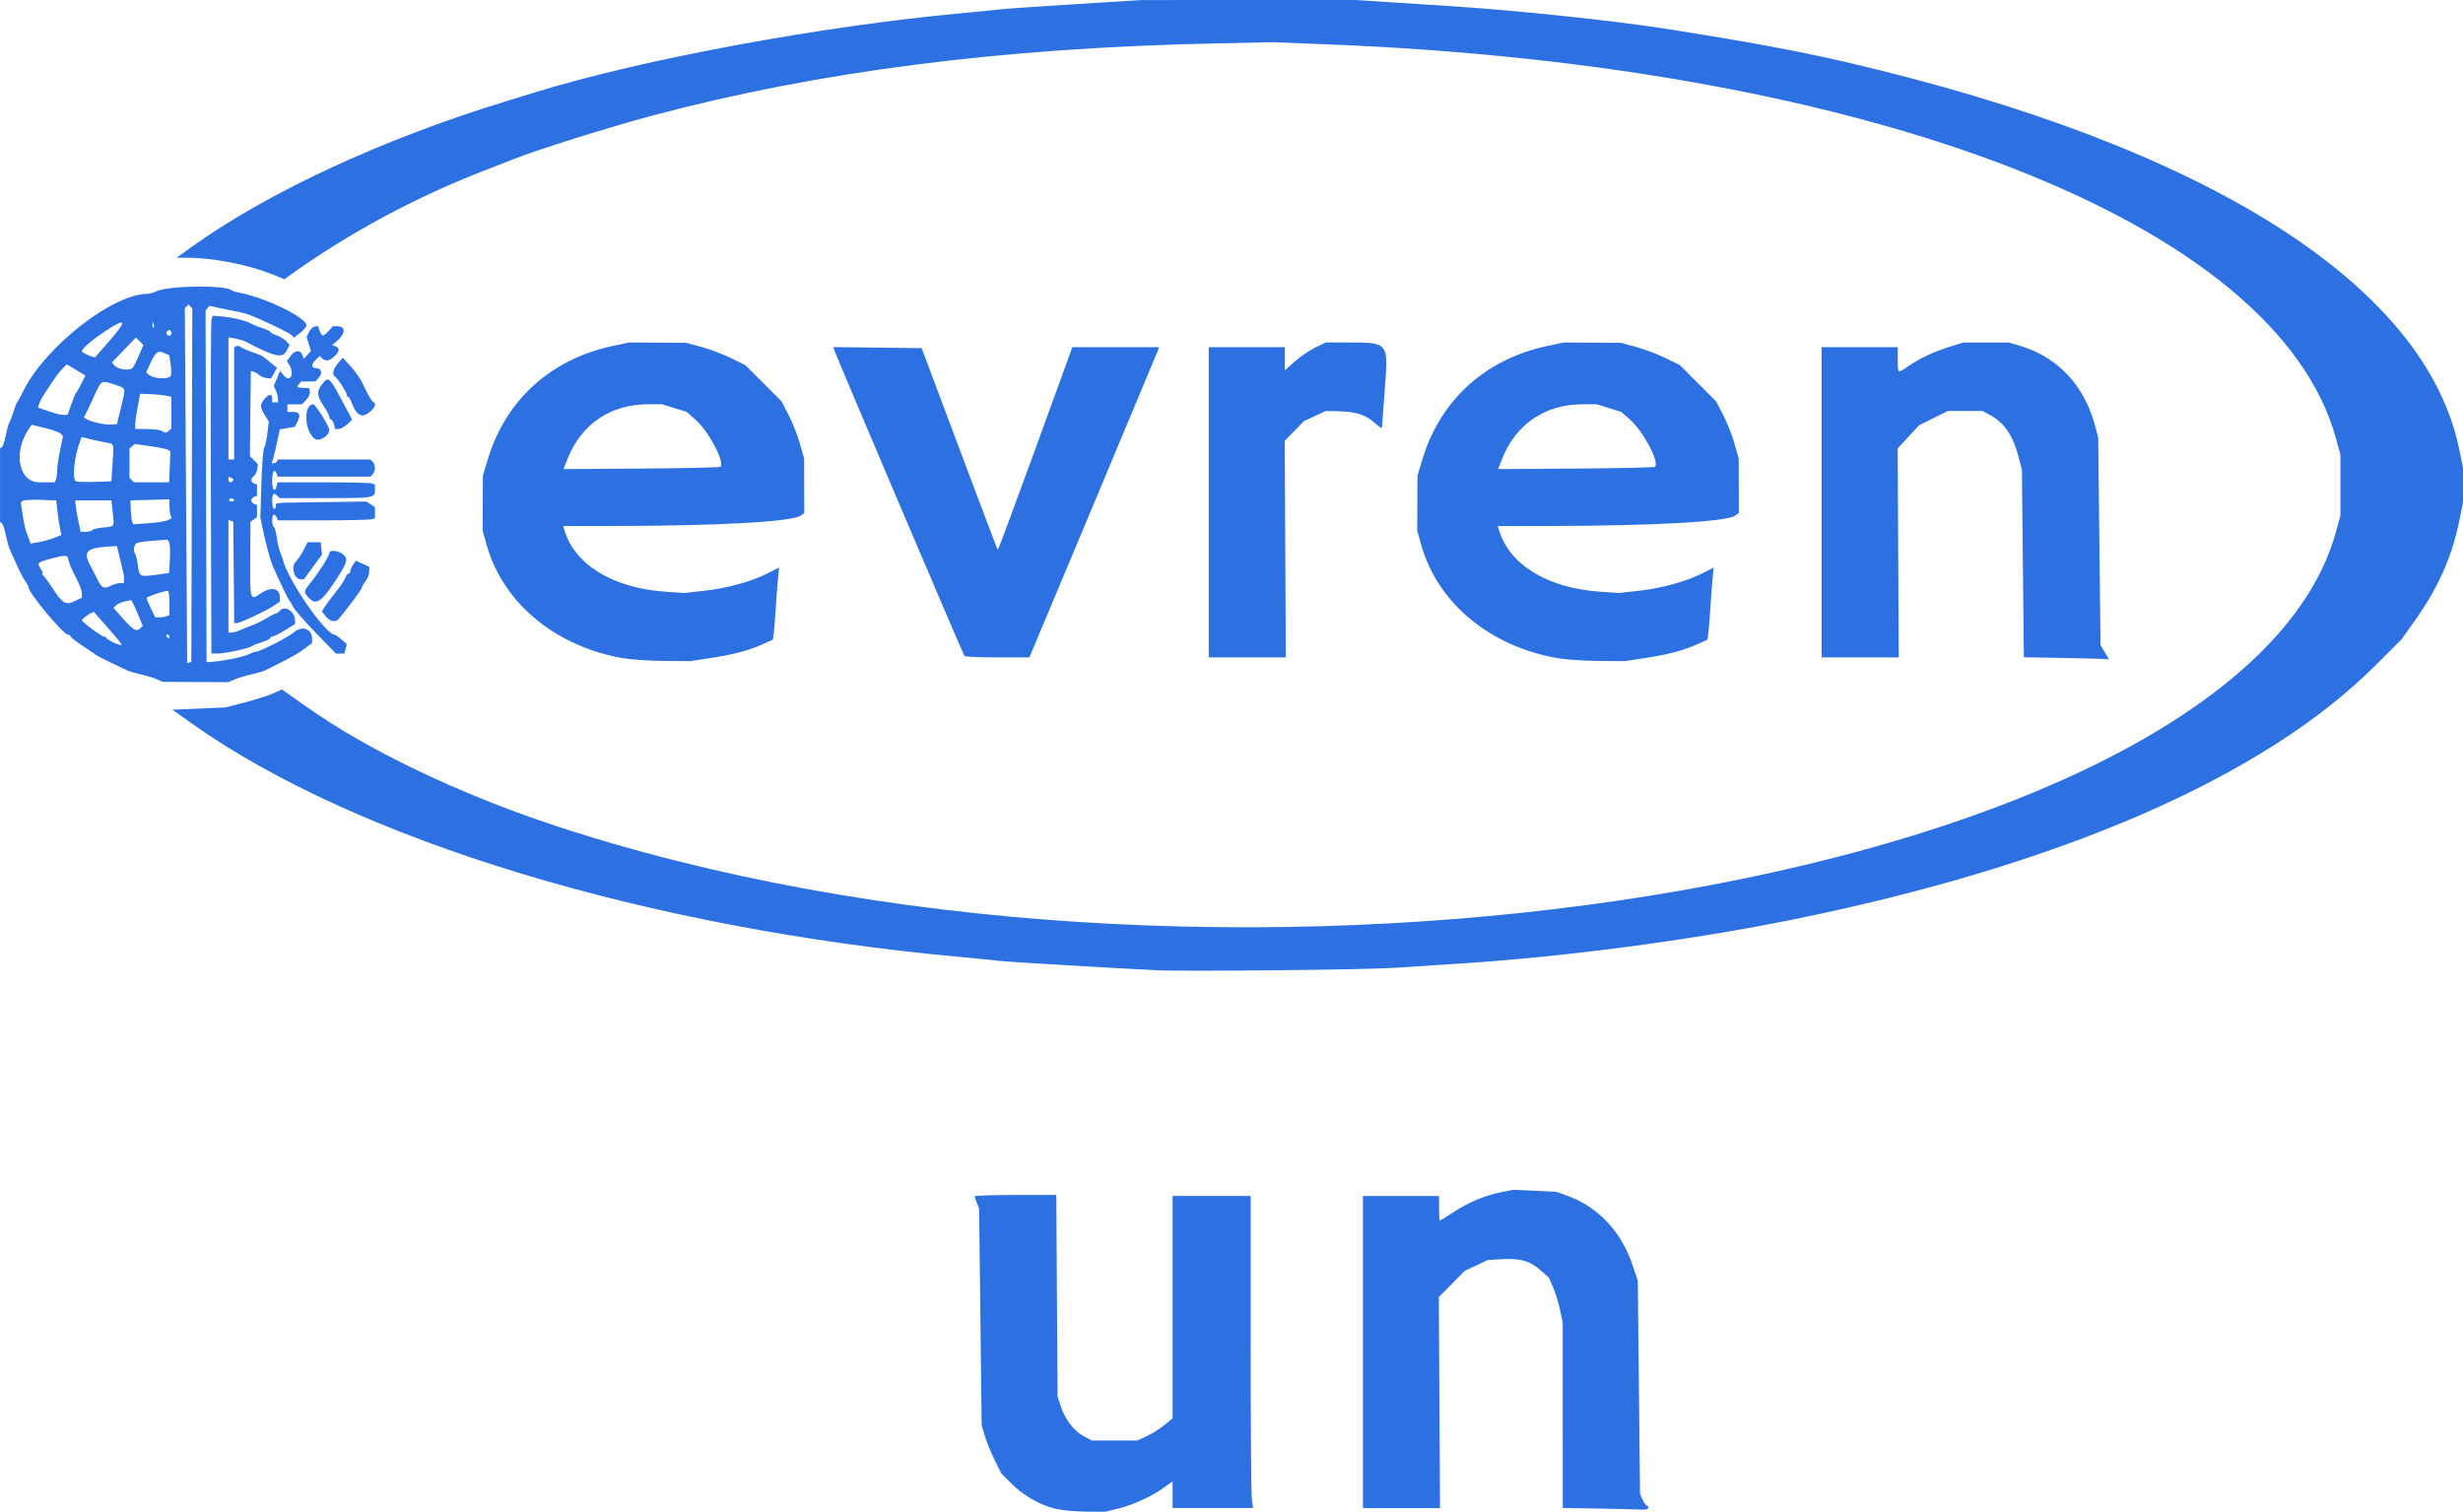
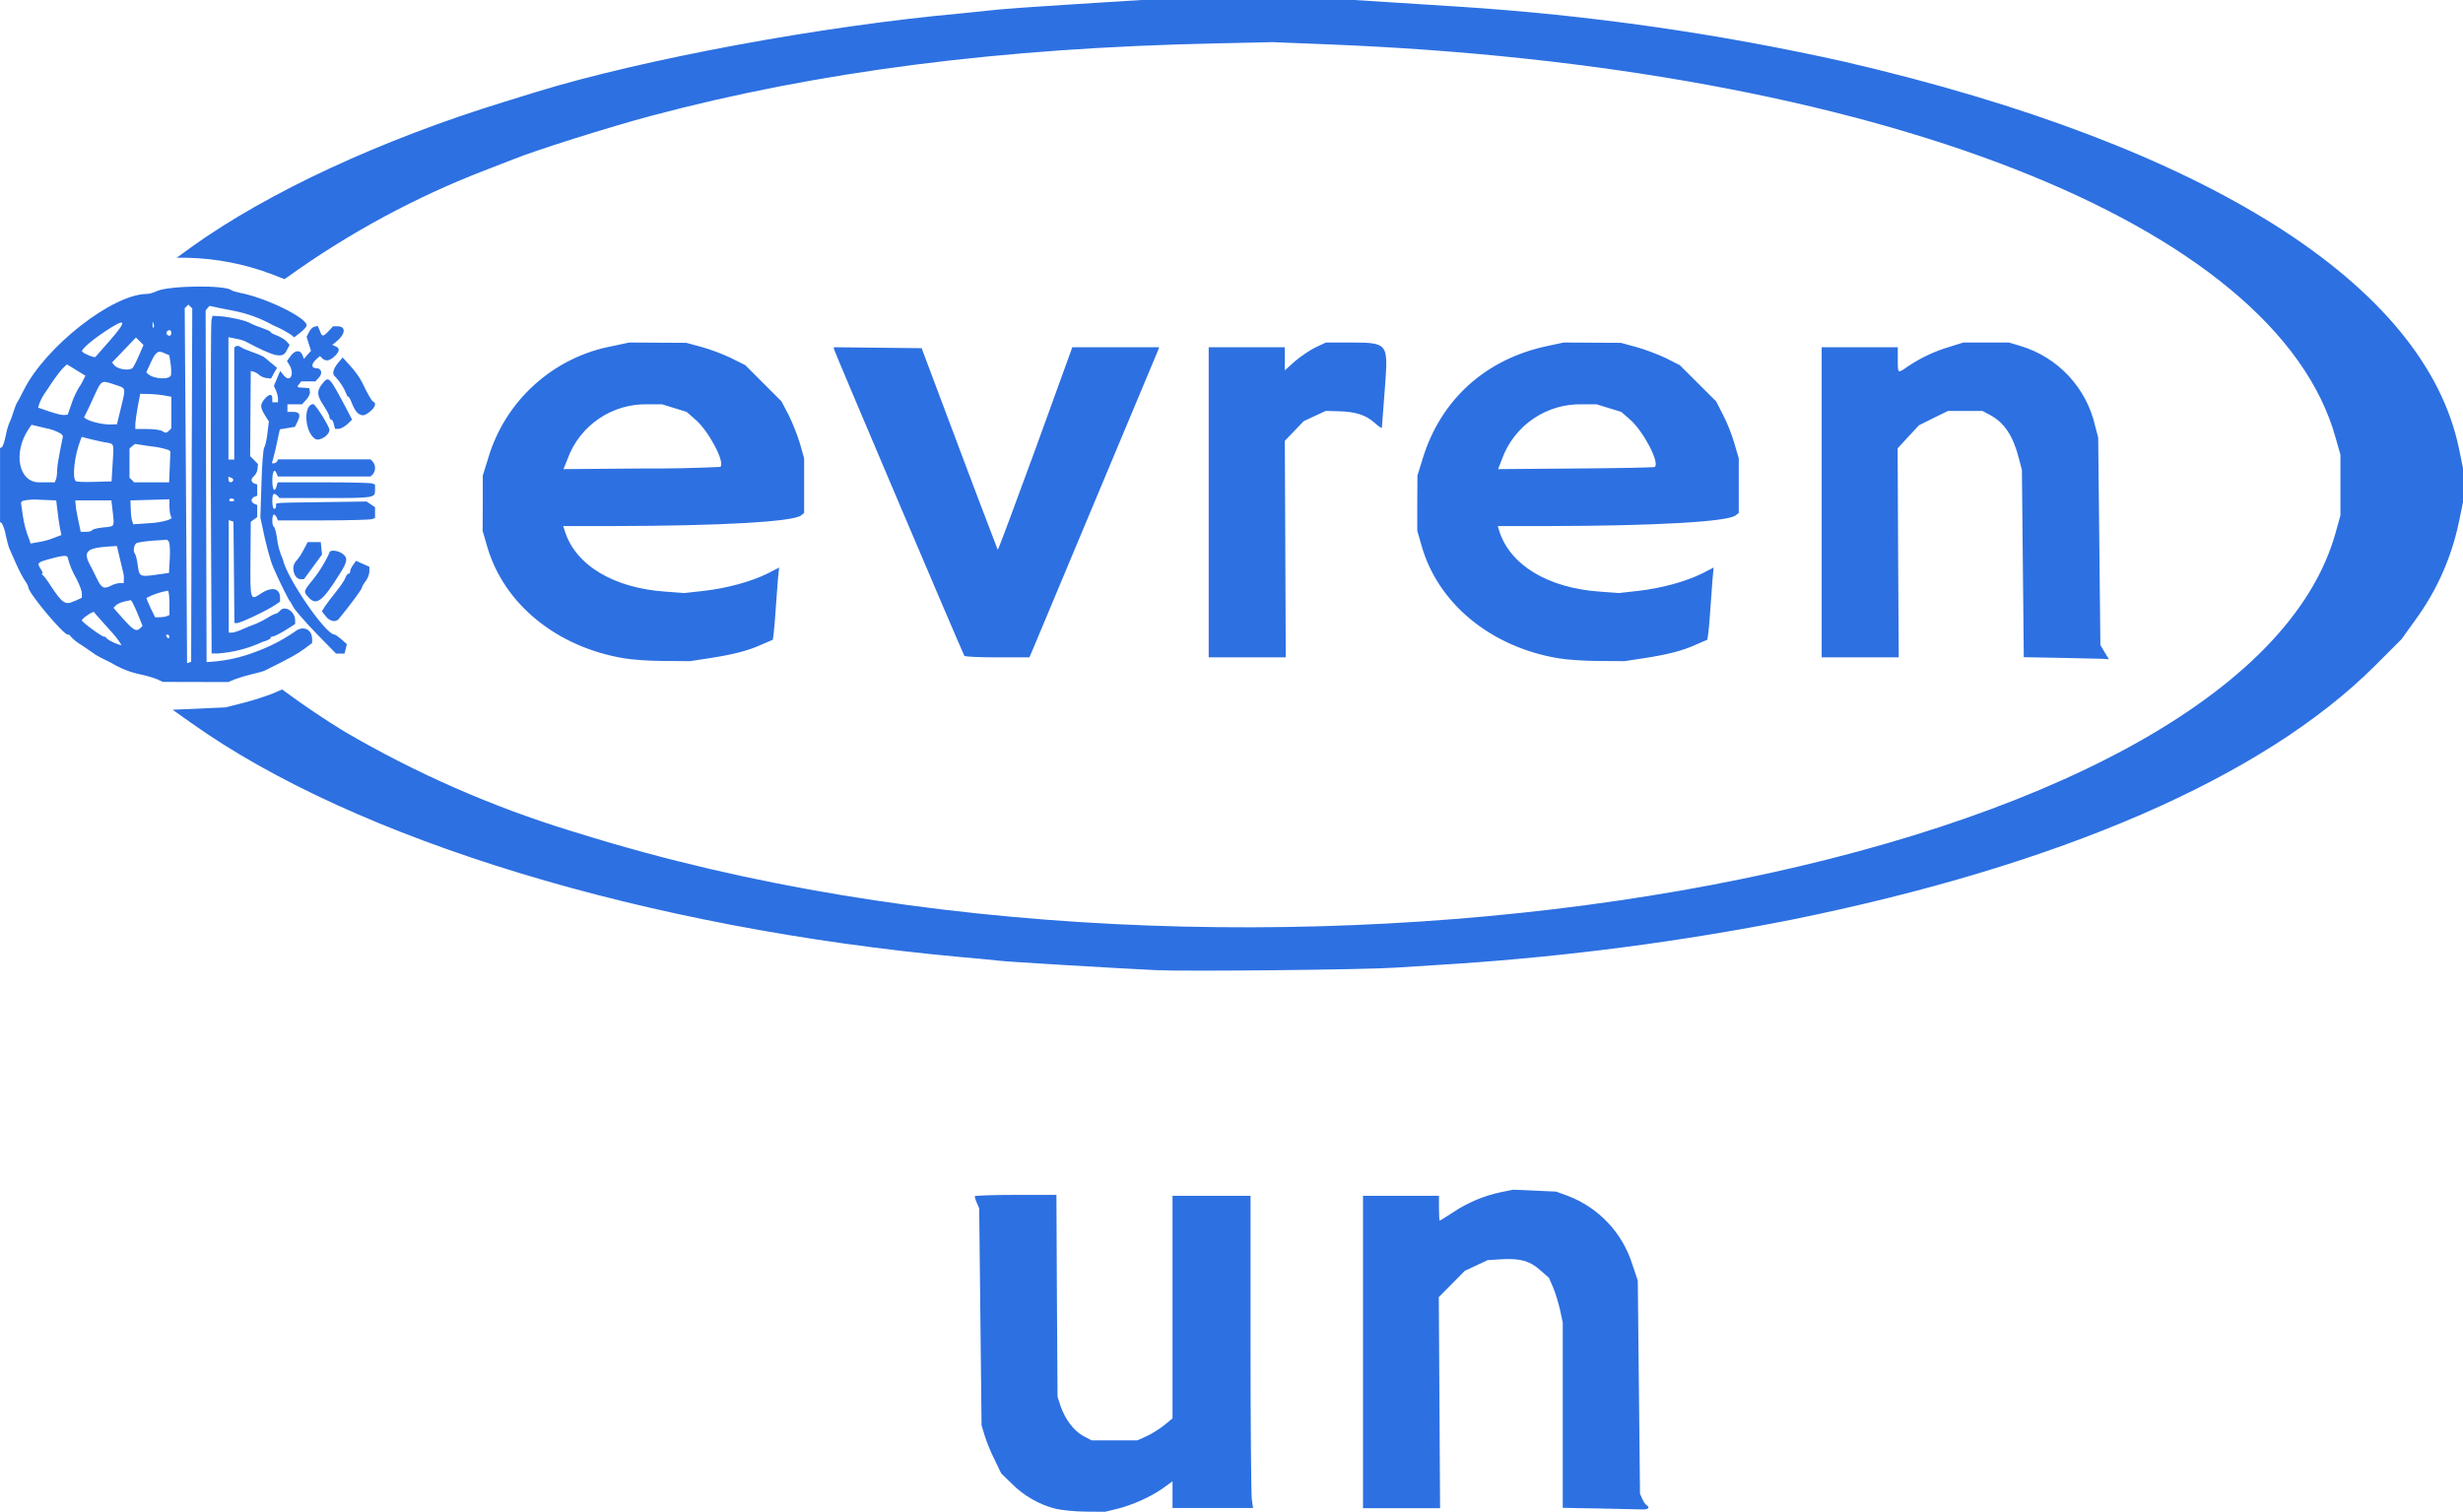
- <svg xmlns="http://www.w3.org/2000/svg" width="156.58mm" height="96.136mm" version="1.1" viewBox="0 0 156.58 96.136" xml:space="preserve">
-   <g transform="translate(117.32 -184.14)">
-     <path d="m-50.202 280.08c-1.007-0.244-2.044-0.833-2.807-1.597l-0.657-0.657-0.427-0.864c-0.235-0.475-0.515-1.164-0.623-1.53l-0.197-0.666-0.161-13.795-0.143-0.341c-0.079-0.187-0.143-0.378-0.143-0.424 0-0.046 1.168-0.083 2.596-0.083h2.596l0.04 6.413 0.04 6.413 0.207 0.615c0.284 0.846 0.833 1.564 1.448 1.892l0.516 0.276h2.904l0.595-0.275c0.327-0.151 0.831-0.468 1.119-0.704l0.524-0.429v-14.142h4.961v9.361c0 5.149 0.035 9.614 0.077 9.923l0.077 0.561h-5.115v-1.694l-0.591 0.424c-0.765 0.55-1.997 1.105-2.95 1.33l-0.755 0.178-1.21-8e-3c-0.666-5e-3 -1.53-0.086-1.92-0.18zm34.501-0.02-2.269-0.036-0.002-5.896-0.002-5.896-0.17-0.803c-0.094-0.442-0.291-1.084-0.438-1.426l-0.268-0.623-0.545-0.479c-0.673-0.593-1.276-0.764-2.447-0.694l-0.908 0.054-1.452 0.685-1.648 1.668 0.038 6.709 0.038 6.709-4.901-1e-4v-19.845h4.84v0.787c0 0.433 0.019 0.787 0.043 0.787 0.023 0 0.41-0.242 0.86-0.537 0.967-0.635 2.025-1.078 3.061-1.282l0.751-0.148 2.727 0.123 0.716 0.257c1.946 0.698 3.439 2.288 4.15 4.421l0.326 0.978 0.143 13.553 0.138 0.321c0.076 0.177 0.196 0.357 0.267 0.4 0.271 0.167 0.11 0.306-0.325 0.28-0.25-0.015-1.475-0.043-2.723-0.063zm-28.104-34.23c-2.186-0.098-9.59-0.536-9.983-0.592-0.233-0.033-1.322-0.142-2.42-0.242-20.022-1.829-38.481-7.438-48.944-14.872l-1.207-0.858 3.382-0.145 1.214-0.316c0.668-0.174 1.475-0.431 1.793-0.572l0.579-0.256 0.222 0.161c1.427 1.032 2.706 1.89 3.753 2.516 3.494 2.09 7.814 4.062 12.344 5.634 0.699 0.243 1.597 0.542 1.997 0.666 2.357 0.732 2.969 0.911 4.78 1.402 43.17 11.702 101.74 0.58 107.48-20.406l0.281-1.027v-3.872l-0.281-1.027c-3.732-13.662-29.392-23.696-64.095-25.063l-3.509-0.138-3.63 0.077c-13.669 0.289-25.283 1.782-35.889 4.614-2.635 0.704-7.29 2.166-8.702 2.734-0.299 0.12-1.062 0.418-1.694 0.661-4.591 1.765-8.856 4.064-12.757 6.877l-0.149 0.107-0.815-0.326c-1.524-0.61-3.741-1.037-5.386-1.038l-0.653-3.4e-4 0.954-0.685c4.843-3.475 12.084-6.836 19.895-9.235 0.699-0.215 1.597-0.491 1.997-0.614 6.77-2.087 18.161-4.199 27.045-5.013 1.098-0.101 2.187-0.21 2.42-0.242 0.233-0.033 2.357-0.18 4.719-0.328l4.296-0.268 13.553-0.01 2.36 0.154c1.298 0.085 3.204 0.209 4.235 0.276 3.754 0.244 9.97 0.903 13.069 1.387 5.106 0.797 8.543 1.431 11.556 2.131 22.932 5.326 36.878 14.134 39.019 24.644l0.247 1.214v2.102l-0.247 1.214c-0.466 2.287-1.342 4.259-2.809 6.324l-0.861 1.213-1.702 1.697c-7.1 7.08-19.999 12.687-37.157 16.152-6.447 1.302-14.473 2.355-21.176 2.778-1.131 0.071-2.901 0.187-3.933 0.257-1.832 0.125-13.264 0.242-15.186 0.157zm-63.529-18.494c-0.2-0.088-0.663-0.229-1.029-0.313-0.366-0.084-0.747-0.194-0.847-0.244-0.1-0.051-0.563-0.272-1.029-0.492s-0.901-0.444-0.968-0.497c-0.067-0.053-0.461-0.321-0.877-0.594-0.416-0.274-0.756-0.545-0.756-0.603 0-0.058-0.075-0.105-0.166-0.105-0.286 0-2.496-2.647-2.496-2.989 0-0.068-0.097-0.254-0.215-0.413s-0.37-0.643-0.559-1.075c-0.19-0.433-0.386-0.871-0.438-0.975-0.051-0.104-0.157-0.498-0.235-0.875-0.078-0.378-0.193-0.718-0.255-0.756l-0.113-0.07v-4.691l0.113-0.07c0.062-0.038 0.177-0.382 0.255-0.763 0.078-0.382 0.181-0.748 0.228-0.815 0.047-0.067 0.162-0.366 0.254-0.666 0.092-0.299 0.197-0.572 0.234-0.605 0.036-0.033 0.224-0.377 0.417-0.764 1.395-2.792 5.67-6.133 7.846-6.133 0.13 0 0.408-0.079 0.617-0.174 0.766-0.351 4.297-0.4 4.738-0.066 0.067 0.05 0.312 0.127 0.545 0.171 1.615 0.302 4.235 1.58 4.235 2.066 0 0.09-0.176 0.302-0.39 0.47l-0.39 0.305-0.185-0.161c-0.102-0.089-0.62-0.364-1.153-0.612-1.447-0.675-1.671-0.757-2.481-0.913-0.299-0.058-0.775-0.155-1.058-0.215l-0.513-0.111-0.123 0.148-0.123 0.148 0.031 11.18 0.031 11.18 0.303-0.019c0.714-0.044 2.011-0.303 2.341-0.468 0.197-0.098 0.421-0.179 0.497-0.179 0.251 0 2.054-0.924 2.443-1.252 0.521-0.44 1.139-0.18 1.128 0.473l-0.004 0.234-0.511 0.379c-0.431 0.32-0.912 0.583-2.507 1.37-0.1 0.049-0.481 0.158-0.847 0.242-0.366 0.084-0.844 0.228-1.063 0.321l-0.397 0.169-4.167-0.016zm2.209-12.351 0.031-11.237-0.122-0.122-0.122-0.122-0.116 0.116-0.116 0.116 0.075 11.286 0.075 11.286 0.263-0.088zm-5.304 9.113c-0.489-0.551-0.897-1.018-0.907-1.036-0.044-0.082-0.775 0.409-0.772 0.518 4e-3 0.127 1.351 1.109 1.433 1.045 0.026-0.02 0.082 0.02 0.125 0.089 0.088 0.143 0.892 0.504 0.964 0.433 0.026-0.025-0.354-0.497-0.843-1.049zm3.882 0.51c0-0.067-0.058-0.121-0.128-0.121-0.07 0-0.095 0.054-0.053 0.121 0.041 0.067 0.099 0.121 0.128 0.121 0.029 0 0.053-0.054 0.053-0.121zm-1.817-0.555 0.117-0.117-0.271-0.662c-0.149-0.364-0.317-0.733-0.372-0.82l-0.101-0.158-0.382 0.08c-0.21 0.044-0.46 0.155-0.556 0.247l-0.175 0.167 0.293 0.335c0.997 1.14 1.143 1.233 1.446 0.93zm1.625-0.728 0.191-0.073v-0.774c0-0.425-0.045-0.774-0.099-0.774-0.231 0-1.353 0.38-1.355 0.458-1e-3 0.047 0.121 0.343 0.272 0.656l0.274 0.57 0.262 5e-3c0.144 3e-3 0.348-0.028 0.454-0.069zm-5.803-0.978 0.428-0.204v-0.282c0-0.155-0.155-0.573-0.344-0.927-0.319-0.598-0.505-1.053-0.549-1.347-0.024-0.155-0.34-0.13-1.137 0.091-0.799 0.222-0.831 0.256-0.585 0.631 0.11 0.168 0.159 0.307 0.107 0.308-0.051 1e-3 -0.039 0.042 0.028 0.091s0.282 0.334 0.478 0.633c0.79 1.208 0.945 1.307 1.575 1.006zm2.842-1.127h0.248l0.014-0.212c8e-3 -0.116 2e-3 -0.266-0.014-0.333-0.016-0.067-0.119-0.502-0.23-0.968l-0.202-0.847-0.359 0.021c-1.647 0.094-1.85 0.316-1.252 1.371 0.057 0.1 0.212 0.408 0.345 0.685 0.285 0.593 0.435 0.67 0.875 0.448 0.18-0.091 0.438-0.165 0.575-0.165zm3.18-1.563c0.029-0.504 4e-3 -0.981-0.055-1.059l-0.107-0.141-0.931 0.066c-0.512 0.036-0.982 0.113-1.045 0.17-0.154 0.142-0.197 0.494-0.078 0.647 0.054 0.069 0.133 0.394 0.176 0.724 0.098 0.75 0.129 0.767 1.149 0.626l0.839-0.116zm-7.366-1.313 0.467-0.185-0.088-0.435c-0.048-0.24-0.122-0.735-0.164-1.101l-0.076-0.666-1.017-0.035c-0.56-0.019-1.066 0.013-1.125 0.072l-0.107 0.107 0.128 0.836c0.071 0.46 0.177 0.945 0.236 1.078 0.059 0.133 0.14 0.342 0.18 0.464l0.072 0.222 0.514-0.086c0.283-0.047 0.724-0.169 0.981-0.271zm2.428-0.496c0.036-0.058 0.34-0.132 0.675-0.164 0.767-0.074 0.732-0.022 0.631-0.946l-0.086-0.781h-2.299l0.024 0.303c0.013 0.166 0.09 0.616 0.171 0.998l0.148 0.696h0.336c0.185 0 0.365-0.047 0.401-0.105zm4.817-0.635 0.234-0.125-0.07-0.182c-0.038-0.1-0.07-0.37-0.07-0.6v-0.418l-2.481 0.069 0.02 0.582c0.011 0.32 0.051 0.663 0.089 0.761l0.069 0.179 0.988-0.071c0.543-0.039 1.093-0.127 1.221-0.196zm-7.119-2.597c0.04-0.105 0.073-0.364 0.073-0.575 6e-5 -0.211 0.084-0.784 0.186-1.273l0.186-0.89-0.127-0.153c-0.07-0.084-0.519-0.248-0.998-0.365l-0.872-0.212-0.186 0.278c-1.002 1.499-0.629 3.381 0.669 3.381h0.995zm3.597-1.019c0.087-1.332 0.13-1.222-0.528-1.341-0.283-0.051-0.723-0.146-0.977-0.212l-0.461-0.119-0.098 0.261c-0.361 0.964-0.513 2.317-0.286 2.544 0.047 0.047 0.578 0.069 1.18 0.05l1.095-0.035zm3.636 0.231 0.04-0.979-0.121-0.095c-0.067-0.052-0.574-0.16-1.128-0.239l-1.007-0.144-0.173 0.144-0.173 0.144v1.858l0.145 0.145 0.145 0.145h2.232zm-0.045-2.313 0.145-0.145v-1.992l-0.212-0.053c-0.251-0.063-0.778-0.114-1.354-0.132l-0.416-0.013-0.151 0.787c-0.083 0.433-0.154 0.936-0.159 1.119l-7e-3 0.333 0.756 2e-3c0.416 1e-3 0.838 0.055 0.938 0.119 0.236 0.152 0.286 0.15 0.46-0.024zm-3.05-1.488c0.311-1.275 0.336-1.188-0.426-1.438-0.845-0.277-0.816-0.293-1.29 0.742-0.236 0.516-0.479 1.031-0.54 1.144l-0.111 0.206 0.149 0.096c0.276 0.179 1.114 0.373 1.534 0.356l0.418-0.017zm-3.166-0.182c0.129-0.366 0.266-0.693 0.304-0.726 0.037-0.033 0.187-0.293 0.332-0.578l0.264-0.517-0.294-0.179c-0.162-0.098-0.428-0.26-0.592-0.36l-0.298-0.181-0.277 0.279c-0.152 0.154-0.436 0.521-0.629 0.816-0.193 0.295-0.444 0.674-0.558 0.842-0.113 0.168-0.242 0.419-0.287 0.559l-0.081 0.255 0.699 0.242c0.385 0.133 0.808 0.235 0.94 0.227l0.241-0.015zm6.341-1.861c0.024-0.124 9e-3 -0.455-0.034-0.738l-0.077-0.513-0.296-0.135c-0.424-0.193-0.569-0.095-0.887 0.599l-0.282 0.616 0.105 0.105c0.336 0.336 1.411 0.384 1.472 0.067zm-2.429-0.468c0.067-0.083 0.245-0.441 0.396-0.795l0.274-0.644-0.238-0.238-0.238-0.238-1.523 1.586 0.142 0.172c0.235 0.284 1.001 0.384 1.185 0.156zm-1.507-1.677c1.195-1.36 1.105-1.542-0.301-0.606-0.847 0.564-1.529 1.173-1.421 1.269 0.186 0.165 0.789 0.407 0.845 0.34 0.037-0.045 0.432-0.496 0.877-1.003zm3.956-0.531c0-0.1-0.051-0.182-0.114-0.182-0.153 0-0.262 0.189-0.165 0.286 0.136 0.136 0.279 0.083 0.279-0.104zm-1.127-0.567-0.064-0.159-0.01 0.232c-5e-3 0.128 0.023 0.199 0.064 0.159 0.04-0.04 0.044-0.145 0.01-0.232zm29.902 21.259c-4.303-0.724-7.654-3.473-8.709-7.145l-0.277-0.963 0.008-1.755 0.008-1.755 0.324-1.066c1.141-3.757 4.008-6.348 7.944-7.181l1.029-0.218 3.63 0.02 0.961 0.26c0.529 0.143 1.373 0.462 1.876 0.708l0.915 0.448 2.308 2.309 0.443 0.853c0.244 0.469 0.567 1.286 0.718 1.815l0.275 0.963 0.004 1.734 0.004 1.734-0.216 0.158c-0.543 0.397-5.163 0.656-11.863 0.666l-3.245 4e-3 0.082 0.272c0.664 2.196 3.09 3.672 6.412 3.902l1.206 0.083 1.252-0.14c1.47-0.164 3.002-0.583 4.032-1.104l0.736-0.371-0.073 0.766c-0.04 0.421-0.104 1.283-0.141 1.915-0.038 0.632-0.094 1.32-0.126 1.528l-0.058 0.378-0.693 0.309c-0.869 0.387-1.867 0.645-3.382 0.873l-1.183 0.178-1.634-0.012c-0.898-6e-3 -2.053-0.082-2.566-0.169zm6.132-12.177c0.291-0.292-0.745-2.258-1.576-2.99l-0.573-0.505-1.563-0.483h-0.869c-2.413 0-4.269 1.261-5.152 3.499l-0.245 0.623 4.951-0.034c2.723-0.019 4.986-0.069 5.028-0.111zm53.283 12.177c-4.303-0.724-7.654-3.473-8.709-7.145l-0.277-0.963 0.008-1.755 0.008-1.755 0.324-1.066c1.141-3.757 4.008-6.348 7.944-7.181l1.029-0.218 3.63 0.02 0.961 0.26c0.529 0.143 1.373 0.462 1.876 0.708l0.915 0.448 2.308 2.309 0.443 0.853c0.244 0.469 0.567 1.286 0.718 1.815l0.275 0.963 0.004 1.734 0.004 1.734-0.216 0.158c-0.543 0.397-5.163 0.656-11.863 0.666l-3.245 4e-3 0.082 0.272c0.664 2.196 3.09 3.672 6.412 3.902l1.206 0.083 1.252-0.14c1.47-0.164 3.002-0.583 4.032-1.104l0.736-0.371-0.073 0.766c-0.04 0.421-0.104 1.283-0.141 1.915-0.038 0.632-0.094 1.32-0.126 1.528l-0.058 0.378-0.693 0.309c-0.869 0.387-1.867 0.645-3.382 0.873l-1.183 0.178-1.634-0.012c-0.898-6e-3 -2.053-0.082-2.566-0.169zm6.132-12.177c0.291-0.292-0.745-2.258-1.576-2.99l-0.573-0.505-1.563-0.483h-0.869c-2.413 0-4.269 1.261-5.152 3.499l-0.245 0.623 4.951-0.034c2.723-0.019 4.986-0.069 5.028-0.111zm25.701 12.147-2.255-0.036-0.061-5.957-0.061-5.957-0.194-0.76c-0.36-1.408-0.917-2.238-1.829-2.729l-0.484-0.26-1.095-6.8e-4 -1.095-6.9e-4 -0.919 0.454-0.919 0.454-0.682 0.737-0.682 0.737 0.034 6.644 0.034 6.644-4.901-9e-5v-19.724h4.84v0.787c0 0.907-0.019 0.894 0.644 0.44 0.764-0.523 1.623-0.93 2.627-1.243l0.905-0.282 2.904 4e-3 0.726 0.219c2.384 0.718 4.072 2.531 4.745 5.097l0.191 0.727 0.147 13.19 0.536 0.908-0.45-0.027c-0.247-0.015-1.465-0.043-2.705-0.063zm-69.605-0.122c-0.134-0.217-8.307-19.43-8.307-19.528v-0.109l5.589 0.065 2.397 6.392c1.318 3.515 2.417 6.411 2.44 6.435 0.024 0.024 1.1-2.866 2.392-6.422l2.349-6.465h5.519l-0.105 0.272c-0.106 0.275-7.446 17.81-7.902 18.877l-0.246 0.575h-2.035c-1.119 0-2.061-0.041-2.092-0.091zm15.531-9.771v-9.862h4.84v1.474l0.612-0.55c0.337-0.303 0.922-0.701 1.301-0.886l0.689-0.336 1.271-4e-5c2.746-1e-4 2.708-0.046 2.483 2.92-0.1 1.32-0.182 2.447-0.183 2.504-3.43e-4 0.058-0.216-0.089-0.478-0.326-0.555-0.501-1.184-0.699-2.296-0.724l-0.796-0.018-1.396 0.649-1.215 1.247 0.035 6.885 0.035 6.885-4.901-9e-5zm-63.437-0.84c-0.017-5.753-7.2e-4 -10.586 0.037-10.739l0.069-0.279 0.476 0.033c0.66 0.045 1.638 0.269 1.928 0.441 0.133 0.079 0.473 0.218 0.756 0.308 0.283 0.09 0.514 0.199 0.514 0.242 0 0.043 0.183 0.143 0.406 0.224 0.223 0.081 0.5 0.25 0.614 0.376l0.208 0.229-0.193 0.374c-0.259 0.5-0.745 0.39-2.623-0.595-0.108-0.057-0.394-0.14-0.635-0.185l-0.438-0.082v7.771h0.363v-7.125l0.126-0.078c0.07-0.043 0.193-0.022 0.275 0.045 0.082 0.068 0.413 0.213 0.737 0.323s0.649 0.248 0.723 0.307c0.074 0.059 0.299 0.242 0.498 0.406l0.363 0.298-0.19 0.34-0.19 0.34-0.287-0.033c-0.158-0.018-0.372-0.109-0.475-0.202-0.103-0.093-0.263-0.187-0.355-0.209l-0.167-0.04-0.058 5.416 0.507 0.507-0.036 0.305c-0.02 0.168-0.114 0.366-0.209 0.44-0.224 0.175-0.22 0.399 9e-3 0.487l0.182 0.07v0.708l-0.182 0.07c-0.1 0.038-0.182 0.14-0.182 0.225 0 0.086 0.082 0.187 0.182 0.225l0.182 0.07v0.767l-0.209 0.153-0.209 0.153-0.014 2.376c-0.016 2.615-0.011 2.633 0.639 2.191 0.696-0.473 1.245-0.364 1.245 0.246v0.264l-0.333 0.222c-0.548 0.366-2.183 1.137-2.411 1.137h-0.157l-0.064-6.454-0.303-0.101v7.16h0.193c0.106 0 0.365-0.075 0.575-0.167 0.21-0.092 0.572-0.238 0.805-0.325 0.233-0.087 0.627-0.284 0.875-0.438 0.248-0.154 0.5-0.28 0.56-0.28 0.06 0 0.176-0.082 0.259-0.182 0.306-0.369 0.959 0.042 0.961 0.605l7.89e-4 0.242-0.631 0.393c-0.347 0.216-0.7 0.393-0.783 0.393-0.084 0-0.152 0.046-0.152 0.102 0 0.056-0.231 0.171-0.514 0.255-0.283 0.084-0.569 0.197-0.636 0.252-0.179 0.146-1.702 0.481-2.183 0.481h-0.415zm1.481 0.726c0-0.128-0.232-0.181-0.301-0.07-0.042 0.068 9e-3 0.123 0.113 0.123 0.104 0 0.189-0.024 0.189-0.053zm-0.068-1.265c0.037-0.06-0.014-0.14-0.114-0.178l-0.181-0.069v0.178c0 0.196 0.189 0.24 0.295 0.069zm5.272 9.695c-0.699-0.719-1.352-1.468-1.452-1.665-0.1-0.197-0.213-0.386-0.253-0.419-0.063-0.053-0.548-1.06-1.02-2.118-0.171-0.382-0.48-1.524-0.689-2.541l-0.124-0.605 0.063-2.152c0.035-1.184 0.117-2.218 0.182-2.299 0.065-0.081 0.157-0.486 0.204-0.901l0.086-0.754-0.254-0.41c-0.309-0.5-0.312-0.665-0.018-1.017 0.281-0.337 0.491-0.35 0.491-0.03v0.242h0.363v-0.236c0-0.13-0.059-0.366-0.131-0.524l-0.131-0.288 0.2-0.474 0.2-0.474 0.223 0.272c0.422 0.515 0.724-0.077 0.347-0.68l-0.139-0.223 0.23-0.316c0.278-0.381 0.628-0.415 0.754-0.074l0.092 0.249 0.226-0.25 0.226-0.25-0.273-0.89 0.148-0.308c0.081-0.17 0.243-0.327 0.358-0.349l0.21-0.041 0.118 0.311c0.147 0.386 0.208 0.387 0.558 9e-3l0.28-0.303h0.301c0.544 0 0.496 0.502-0.096 0.984l-0.255 0.208 0.212 0.082c0.289 0.112 0.266 0.327-0.068 0.64-0.313 0.294-0.569 0.333-0.782 0.121l-0.142-0.142-0.245 0.222c-0.314 0.284-0.314 0.547 9.26e-4 0.547 0.34 0 0.432 0.324 0.174 0.61l-0.215 0.238h-0.901l-0.151 0.182c-0.158 0.19-0.13 0.207 0.36 0.229l0.3 0.013 0.044 0.223c0.024 0.122-0.079 0.354-0.23 0.514l-0.274 0.292h-0.926v0.484h0.353c0.424 0 0.507 0.18 0.287 0.62l-0.164 0.328-0.961 0.162-0.055 0.262c-0.184 0.88-0.3 1.384-0.373 1.623l-0.084 0.272h0.128c0.07 0 0.162-0.054 0.203-0.121l0.075-0.121h5.867l0.145 0.145c0.08 0.08 0.145 0.26 0.145 0.399s-0.065 0.319-0.145 0.399l-0.145 0.145h-5.888l-0.07-0.182c-0.143-0.373-0.286-0.162-0.286 0.424 0 0.607 0.159 0.815 0.277 0.363l0.063-0.242h2.906c1.598 0 2.992 0.033 3.097 0.073l0.191 0.073v0.343c0 0.509-0.042 0.516-3.171 0.515l-2.891-6.9e-4 -0.139-0.139c-0.244-0.244-0.333-0.152-0.333 0.345 0 0.266 0.054 0.484 0.121 0.484 0.067 0 0.121-0.082 0.121-0.182 0-0.235-0.325-0.207 2.904-0.25l2.844-0.038 0.545 0.354v0.695l-0.191 0.073c-0.105 0.04-1.496 0.073-3.09 0.073h-2.898l-0.07-0.182c-0.038-0.1-0.118-0.182-0.178-0.182-0.139 0-0.142 0.691-3e-3 0.777 0.058 0.036 0.142 0.341 0.186 0.677 0.045 0.337 0.144 0.76 0.221 0.941 0.077 0.18 0.151 0.382 0.164 0.449 0.234 1.175 2.692 4.761 3.28 4.784 0.054 2e-3 0.253 0.14 0.442 0.307l0.345 0.303-0.15 0.596-0.54 2e-3zm0.618-1.066-0.246-0.313 0.206-0.322c0.113-0.177 0.433-0.604 0.711-0.949 0.278-0.345 0.541-0.739 0.584-0.877 0.044-0.138 0.13-0.251 0.192-0.251 0.062 0 0.113-0.07 0.113-0.155 0-0.085 0.08-0.27 0.179-0.41l0.179-0.255 0.852 0.386-0.003 0.308c-0.002 0.169-0.109 0.444-0.239 0.61-0.13 0.166-0.238 0.357-0.24 0.424-0.003 0.098-0.862 1.257-1.458 1.966-0.205 0.245-0.566 0.174-0.83-0.162zm-1.081-1.177c-0.34-0.362-0.336-0.391 0.135-0.978 0.519-0.646 1.175-1.689 1.175-1.868 0-0.203 0.505-0.173 0.82 0.048 0.367 0.257 0.339 0.494-0.146 1.268-1.11 1.768-1.487 2.06-1.984 1.531zm-0.864-1.406c-0.185-0.346-0.153-0.706 0.086-0.95 0.116-0.119 0.323-0.432 0.46-0.696l0.248-0.48h0.835l0.076 0.791-1.151 1.568h-0.214c-0.118 0-0.271-0.105-0.34-0.234zm1.26-8.693c-0.671-0.463-0.755-2.201-0.106-2.205 0.137-6.9e-4 1.021 1.416 1.021 1.637 0 0.357-0.642 0.756-0.914 0.568zm1.206-0.935c-0.042-0.166-0.124-0.303-0.184-0.303-0.059 0-0.108-0.073-0.108-0.163s-0.162-0.403-0.361-0.696c-0.428-0.631-0.453-0.933-0.114-1.363 0.44-0.559 0.443-0.556 1.52 1.473l0.405 0.763-0.319 0.296c-0.176 0.163-0.419 0.296-0.541 0.296h-0.222zm1.512-0.7c-0.106-0.081-0.267-0.352-0.357-0.601-0.09-0.25-0.207-0.454-0.261-0.454-0.053 0-0.085-0.041-0.071-0.091 0.032-0.113-0.576-1.071-0.747-1.177-0.211-0.13-0.14-0.468 0.178-0.85l0.303-0.363 0.499 0.545c0.274 0.299 0.603 0.762 0.731 1.029 0.392 0.82 0.617 1.208 0.724 1.25 0.2 0.079 0.098 0.369-0.217 0.616-0.364 0.286-0.509 0.304-0.782 0.096z" fill="#2d70e1" stroke-width=".343" />
-   </g>
+ <svg xmlns="http://www.w3.org/2000/svg" width="591.8" height="363.35" viewBox="0 0 156.58 96.14" xml:space="preserve">
+   <path d="M67.12 95.94c-1-.24-2.05-.83-2.8-1.6l-.67-.65-.42-.87c-.24-.47-.52-1.16-.63-1.53l-.2-.66-.15-13.8-.15-.34a2.13 2.13 0 0 1-.14-.42c0-.05 1.17-.09 2.6-.09h2.6l.03 6.42.04 6.41.2.62c.3.84.84 1.56 1.45 1.89l.52.27h2.9l.6-.27c.33-.15.83-.47 1.12-.7l.52-.43V76.04h4.96v9.37c0 5.14.04 9.6.08 9.92l.08.56h-5.12v-1.7l-.59.43c-.76.55-2 1.1-2.95 1.33l-.75.18-1.21-.01c-.67 0-1.53-.09-1.92-.18zm34.5-.02-2.27-.04V84.1l-.17-.8c-.1-.44-.3-1.09-.44-1.43l-.27-.62-.55-.48c-.67-.6-1.27-.76-2.44-.7l-.91.06-1.45.68-1.65 1.67.04 6.71.04 6.71h-4.9V76.04h4.83v.8c0 .42.02.78.05.78.02 0 .4-.24.86-.54a8.72 8.72 0 0 1 3.06-1.28l.75-.15 2.73.12.71.26a6.86 6.86 0 0 1 4.15 4.42l.33.98.14 13.55.14.32c.08.18.2.36.27.4.27.17.1.31-.33.28l-2.72-.06zm-28.1-34.23c-2.2-.1-9.6-.54-9.99-.6a97.6 97.6 0 0 0-2.42-.23c-20.02-1.83-38.48-7.44-48.94-14.88l-1.2-.85 3.37-.15 1.22-.31a17.7 17.7 0 0 0 1.8-.58l.57-.25.22.16a53.76 53.76 0 0 0 3.75 2.52 68.15 68.15 0 0 0 14.34 6.3c2.36.73 2.97.9 4.78 1.4 43.17 11.7 101.74.58 107.48-20.4l.29-1.04v-3.87l-.29-1.02c-3.73-13.67-29.39-23.7-64.09-25.07l-3.5-.14-3.64.08c-13.67.29-25.28 1.78-35.89 4.61-2.63.7-7.29 2.17-8.7 2.74l-1.7.66a56.25 56.25 0 0 0-12.75 6.88l-.15.1-.82-.32a16.27 16.27 0 0 0-5.38-1.04h-.65l.95-.69c4.84-3.47 12.08-6.83 19.9-9.23l2-.62c6.76-2.08 18.15-4.2 27.04-5L63.54.6c.23-.03 2.35-.18 4.72-.33l4.3-.27H86.1l2.36.15 4.24.27a159.49 159.49 0 0 1 24.63 3.52c22.93 5.33 36.87 14.13 39.01 24.64l.25 1.22v2.1l-.25 1.21a16.07 16.07 0 0 1-2.8 6.33l-.87 1.21-1.7 1.7c-7.1 7.08-20 12.68-37.16 16.15a168.15 168.15 0 0 1-21.17 2.78l-3.93.25c-1.84.13-13.27.25-15.19.16zM9.98 43.19a7.2 7.2 0 0 0-1.03-.3 5.88 5.88 0 0 1-1.88-.74c-.46-.22-.9-.45-.97-.5l-.87-.6a3.04 3.04 0 0 1-.76-.6c0-.06-.07-.1-.17-.1-.28 0-2.5-2.65-2.5-3 0-.06-.09-.25-.2-.4s-.38-.65-.57-1.08L.6 34.9c-.05-.1-.16-.5-.24-.88a2.5 2.5 0 0 0-.25-.76L0 33.2v-4.7l.12-.07c.06-.03.17-.38.25-.76a4 4 0 0 1 .23-.81c.05-.07.16-.37.25-.67.1-.3.2-.57.24-.6.03-.04.22-.38.41-.77 1.4-2.8 5.67-6.13 7.85-6.13.13 0 .4-.08.62-.18.76-.35 4.3-.4 4.74-.06.06.05.3.12.54.17 1.62.3 4.24 1.58 4.24 2.06 0 .1-.18.3-.4.47l-.39.3-.18-.15a6.8 6.8 0 0 0-1.15-.61 8.36 8.36 0 0 0-2.48-.92l-1.06-.21-.51-.11-.13.14-.12.15.03 11.18.03 11.18.3-.02a9.73 9.73 0 0 0 2.84-.64 11 11 0 0 0 2.45-1.26c.52-.44 1.13-.18 1.12.48v.23l-.51.38c-.43.32-.91.58-2.5 1.37-.1.05-.49.16-.85.24a9.6 9.6 0 0 0-1.07.32l-.4.17-4.16-.01zm2.2-12.34.04-11.24-.13-.12-.12-.12-.11.11-.12.12.08 11.28.07 11.29.26-.09zm-5.3 9.1c-.49-.54-.9-1-.9-1.03-.05-.08-.78.41-.78.52 0 .13 1.35 1.1 1.43 1.05.03-.03.09.01.13.08.09.15.9.5.96.44a6.2 6.2 0 0 0-.84-1.05zm3.88.52c0-.07-.06-.12-.13-.12s-.09.05-.05.12c.04.07.1.12.13.12s.05-.05.05-.12zm-1.81-.56.11-.11-.27-.67a8.83 8.83 0 0 0-.37-.82l-.1-.15-.38.08c-.21.04-.46.15-.56.24l-.17.17.29.33c1 1.14 1.14 1.24 1.45.93zm1.62-.72.2-.08v-.77c0-.43-.05-.78-.1-.78a4.6 4.6 0 0 0-1.36.46c0 .05.12.35.27.66l.28.57h.26c.14 0 .35-.02.45-.06zm-5.8-.98.43-.2v-.29c0-.15-.16-.57-.35-.93a5.1 5.1 0 0 1-.55-1.34c-.02-.16-.34-.13-1.13.09-.8.22-.83.25-.59.63.11.17.16.3.1.3-.04 0-.03.05.04.1s.28.33.47.63c.8 1.21.95 1.3 1.58 1zm2.84-1.13h.25l.01-.21c.01-.12 0-.27-.01-.33l-.23-.97-.2-.85-.36.02c-1.65.1-1.85.32-1.25 1.37l.34.69c.29.6.44.67.88.45.18-.1.43-.17.57-.17zm3.18-1.56c.03-.5 0-.98-.05-1.06l-.11-.14-.93.06c-.52.04-.99.12-1.05.17-.15.15-.2.5-.08.65.06.07.14.4.18.72.1.75.13.77 1.15.63l.84-.12zM3.43 34.2l.47-.18-.09-.44a14.3 14.3 0 0 1-.16-1.1l-.08-.66-1.01-.04a3.45 3.45 0 0 0-1.13.07l-.1.11.12.84a6.56 6.56 0 0 0 .42 1.54l.07.22.51-.09c.29-.04.73-.16.98-.27zm2.43-.5c.04-.05.34-.12.68-.16.76-.07.73-.02.63-.94l-.09-.78h-2.3l.03.3c0 .17.09.61.17 1l.15.7h.33c.19 0 .37-.05.4-.11zm4.82-.63.23-.12-.07-.18c-.04-.1-.07-.37-.07-.6v-.42l-2.48.07.02.58c.01.32.05.66.1.76l.06.18.99-.07a5.02 5.02 0 0 0 1.22-.2zm-7.12-2.6c.04-.1.07-.36.07-.57 0-.21.09-.78.19-1.27l.18-.9-.12-.15a3.18 3.18 0 0 0-1-.36L2 27.01l-.19.28c-1 1.5-.63 3.38.67 3.38h1zm3.6-1.01c.08-1.33.13-1.23-.53-1.34-.28-.06-.72-.15-.98-.22l-.46-.12-.1.27c-.36.96-.51 2.31-.28 2.54.04.05.57.07 1.18.05l1.1-.03zm3.63.23.04-.98-.12-.1a5.38 5.38 0 0 0-1.13-.23l-1-.15-.18.14-.17.15v1.86l.15.14.14.15h2.23zm-.04-2.31.14-.15v-2l-.2-.04a7.87 7.87 0 0 0-1.36-.14l-.42-.01-.15.79c-.08.43-.15.93-.16 1.12v.33h.75c.42 0 .84.06.94.12.23.15.28.15.46-.02zm-3.05-1.5c.3-1.27.33-1.18-.43-1.43-.84-.28-.81-.3-1.29.74-.23.52-.48 1.03-.54 1.15l-.1.2.14.1c.28.18 1.11.37 1.54.35l.41-.01zm-3.17-.17a5.03 5.03 0 0 1 .64-1.31l.26-.51-.3-.18-.58-.36-.3-.18-.28.27c-.15.16-.43.53-.63.82-.2.3-.44.68-.56.84a2.7 2.7 0 0 0-.28.56l-.08.26.7.24c.38.13.8.24.94.23l.24-.02zm6.34-1.87a3 3 0 0 0-.03-.73l-.08-.52-.3-.13c-.42-.2-.56-.1-.88.6l-.28.61.1.1c.34.34 1.41.4 1.47.07zm-2.43-.46c.07-.09.25-.44.4-.8l.28-.64-.24-.24-.24-.24-1.52 1.59.14.17c.23.28 1 .38 1.18.16zm-1.5-1.68c1.2-1.36 1.1-1.54-.3-.6-.85.56-1.53 1.17-1.42 1.26.18.17.78.4.84.34l.88-1zm3.95-.53c0-.1-.05-.18-.11-.18-.15 0-.26.19-.17.28.14.14.28.09.28-.1zm-1.12-.57-.07-.16v.23c-.01.13.02.2.06.16.04-.04.04-.14 0-.23zm29.9 21.26c-4.3-.72-7.66-3.47-8.71-7.14l-.28-.97.01-1.75v-1.76l.33-1.06A10.2 10.2 0 0 1 38.97 22l1.03-.22 3.63.02.96.26c.53.14 1.37.46 1.87.7l.92.46 2.3 2.3.45.86c.24.47.56 1.28.72 1.81l.27.96v3.47l-.2.16c-.55.4-5.17.66-11.87.67H35.8l.09.27c.66 2.2 3.09 3.67 6.41 3.9l1.2.09 1.26-.14c1.47-.17 3-.59 4.03-1.1l.74-.38-.08.77-.14 1.91c-.04.64-.1 1.32-.13 1.53l-.05.38-.7.3c-.87.4-1.86.65-3.38.88l-1.18.18-1.64-.01c-.9 0-2.05-.08-2.56-.17zm6.13-12.18c.3-.29-.74-2.26-1.58-2.99l-.57-.5-1.56-.48h-.87a5.28 5.28 0 0 0-5.15 3.5l-.25.62 4.95-.04a96.4 96.4 0 0 0 5.03-.1zm53.28 12.18c-4.3-.72-7.65-3.47-8.7-7.14l-.28-.97V32l.01-1.76.33-1.06c1.14-3.76 4-6.35 7.94-7.18l1.03-.22 3.63.02.96.26c.53.14 1.37.46 1.88.7l.91.46 2.31 2.3.44.86c.25.47.57 1.28.72 1.81l.28.96v3.47l-.21.16c-.55.4-5.17.66-11.87.67h-3.24l.08.27c.67 2.2 3.1 3.67 6.41 3.9l1.21.09 1.25-.14c1.47-.17 3-.59 4.03-1.1l.74-.38-.07.77-.14 1.91c-.04.64-.1 1.32-.13 1.53l-.06.38-.7.3c-.86.4-1.86.65-3.37.88l-1.19.18-1.63-.01c-.9 0-2.05-.08-2.57-.17zm6.13-12.18c.3-.29-.74-2.26-1.57-2.99l-.57-.5-1.57-.48h-.87a5.28 5.28 0 0 0-5.15 3.5l-.24.62 4.95-.04c2.72-.02 4.98-.06 5.02-.1zm25.7 12.15-2.25-.04-.06-5.95-.06-5.96-.2-.76c-.36-1.4-.91-2.24-1.82-2.73l-.49-.26h-2.19l-.92.45-.92.46-.68.73-.68.74.03 6.65.04 6.64h-4.9V22.08h4.84v.78c0 .91-.02.9.64.44a9.65 9.65 0 0 1 2.63-1.24l.9-.28h2.9l.73.22a6.9 6.9 0 0 1 4.75 5.1l.19.72.14 13.2.54.9-.45-.03-2.7-.06zm-69.6-.12c-.13-.22-8.3-19.43-8.3-19.53v-.1l5.58.06 2.4 6.39a685.6 685.6 0 0 0 2.44 6.43c.02.03 1.1-2.86 2.4-6.42l2.34-6.46h5.52l-.1.27-7.9 18.87-.25.58H63.4c-1.12 0-2.06-.04-2.09-.1zm15.53-9.77v-9.86h4.84v1.47l.61-.55c.34-.3.93-.7 1.3-.89l.7-.33h1.26c2.75 0 2.71-.05 2.49 2.92l-.19 2.5c0 .06-.21-.09-.47-.32-.56-.5-1.19-.7-2.3-.73l-.8-.02-1.4.65-1.2 1.25.03 6.88.03 6.89h-4.9zM13.4 31.1c-.01-5.76 0-10.59.04-10.74l.07-.28.48.03c.66.05 1.63.27 1.92.44.14.08.48.22.76.31.28.1.52.2.52.24 0 .05.18.15.4.23.22.08.5.25.62.37l.2.23-.2.38c-.25.5-.74.39-2.61-.6-.11-.06-.4-.14-.64-.18l-.44-.09v7.78h.37v-7.13l.12-.08c.07-.04.2-.02.28.05.08.07.41.21.73.32s.65.25.73.3l.5.41.36.3-.2.34-.18.34-.29-.03a1 1 0 0 1-.47-.2.9.9 0 0 0-.36-.21l-.17-.04L15.9 29l.5.51-.03.3a.75.75 0 0 1-.21.45c-.23.17-.22.4 0 .48l.19.07v.71l-.18.07c-.1.04-.18.14-.18.23 0 .08.08.18.18.22l.18.07v.77l-.21.15-.2.15-.02 2.38c-.02 2.62-.01 2.63.64 2.2.7-.48 1.24-.37 1.24.24v.26l-.33.22c-.55.37-2.19 1.14-2.41 1.14h-.16l-.06-6.45-.3-.1v7.16h.19c.1 0 .36-.08.57-.17.21-.1.57-.24.8-.33.24-.08.63-.28.88-.43.25-.16.5-.28.56-.28.06 0 .18-.09.26-.19.3-.36.96.05.96.61v.24l-.63.4c-.35.21-.7.39-.78.39-.09 0-.15.04-.15.1 0 .06-.24.17-.52.25a8.02 8.02 0 0 1-2.82.73h-.41zm1.49.72c0-.12-.24-.18-.3-.07-.05.07 0 .13.1.13.11 0 .2-.03.2-.06zm-.07-1.26c.03-.06-.02-.14-.12-.18l-.18-.07v.18c0 .2.2.24.3.07zm5.27 9.7c-.7-.73-1.35-1.47-1.45-1.67-.1-.2-.22-.39-.26-.42a27.3 27.3 0 0 1-1.02-2.12c-.17-.38-.48-1.52-.68-2.54l-.13-.6.07-2.16c.03-1.18.11-2.22.18-2.3.06-.08.15-.48.2-.9l.09-.75-.26-.41c-.3-.5-.3-.67-.01-1.02.28-.33.49-.35.49-.03v.24h.36v-.23c0-.13-.06-.37-.13-.53l-.13-.28.2-.48.2-.47.22.27c.42.52.72-.08.35-.68l-.14-.22.23-.32c.27-.38.62-.41.75-.07l.1.25.22-.26.23-.25-.28-.89.15-.3c.08-.17.24-.33.36-.35l.2-.04.13.3c.14.4.2.4.56.02l.28-.3h.3c.54 0 .5.5-.1.98l-.25.2.2.09c.3.11.28.33-.06.64-.31.3-.57.33-.78.12l-.14-.14-.25.22c-.31.28-.31.55 0 .55.34 0 .44.32.18.6l-.22.24h-.9l-.15.19c-.16.18-.13.2.36.22l.3.02.04.22c.03.12-.08.35-.23.51l-.27.3h-.93v.48h.36c.42 0 .5.18.28.62l-.16.33-.96.16-.06.26c-.18.88-.3 1.39-.37 1.62l-.08.28h.13c.07 0 .16-.06.2-.12l.07-.13h5.87l.15.15a.64.64 0 0 1 0 .8l-.15.14h-5.89l-.07-.18c-.14-.37-.28-.16-.28.43 0 .6.15.81.27.36l.07-.24h2.9c1.6 0 3 .03 3.1.07l.19.07v.35c0 .5-.04.51-3.17.51h-2.9l-.13-.14c-.25-.24-.33-.15-.33.35 0 .26.05.48.12.48.06 0 .12-.08.12-.18 0-.24-.33-.2 2.9-.25l2.85-.04.54.36v.69l-.2.07c-.1.04-1.49.08-3.08.08h-2.9l-.07-.18c-.04-.1-.12-.19-.18-.19-.13 0-.14.7 0 .78.06.04.14.34.19.68a4.59 4.59 0 0 0 .38 1.39c.24 1.17 2.7 4.76 3.28 4.78.06 0 .25.14.44.3l.35.31-.15.6h-.54zm.62-1.07-.25-.32.2-.32c.12-.18.44-.6.72-.95.28-.34.54-.74.58-.87.05-.14.13-.25.2-.25.06 0 .1-.07.1-.16 0-.08.09-.27.19-.4l.18-.26.85.38v.3c0 .18-.11.45-.24.62-.13.17-.24.36-.24.42 0 .1-.87 1.26-1.46 1.97-.2.24-.57.17-.83-.16zM19.63 38c-.34-.36-.34-.39.13-.98a8.12 8.12 0 0 0 1.18-1.87c0-.2.5-.17.82.05.36.26.34.5-.15 1.27-1.11 1.77-1.49 2.06-1.98 1.53zm-.87-1.4c-.18-.35-.15-.71.09-.96.12-.11.32-.43.46-.7l.25-.47h.83l.08.79-1.15 1.57h-.22c-.12 0-.27-.1-.34-.24zm1.26-8.7c-.67-.46-.75-2.2-.1-2.2.13 0 1.02 1.41 1.02 1.63 0 .36-.65.76-.92.57zm1.2-.93c-.03-.17-.12-.3-.18-.3s-.1-.08-.1-.17-.17-.4-.36-.7c-.43-.63-.46-.93-.12-1.36.44-.56.44-.55 1.52 1.47l.4.77-.31.3c-.18.16-.42.29-.54.29h-.23zm1.52-.7c-.1-.08-.27-.36-.36-.6-.09-.25-.2-.46-.26-.46-.05 0-.08-.04-.07-.09a3.7 3.7 0 0 0-.75-1.18c-.2-.13-.14-.46.18-.85l.3-.36.5.55c.28.3.6.76.73 1.02.4.82.62 1.21.73 1.25.2.08.1.37-.22.62-.36.29-.5.3-.78.1z" fill="#2d70e1" />
</svg>
